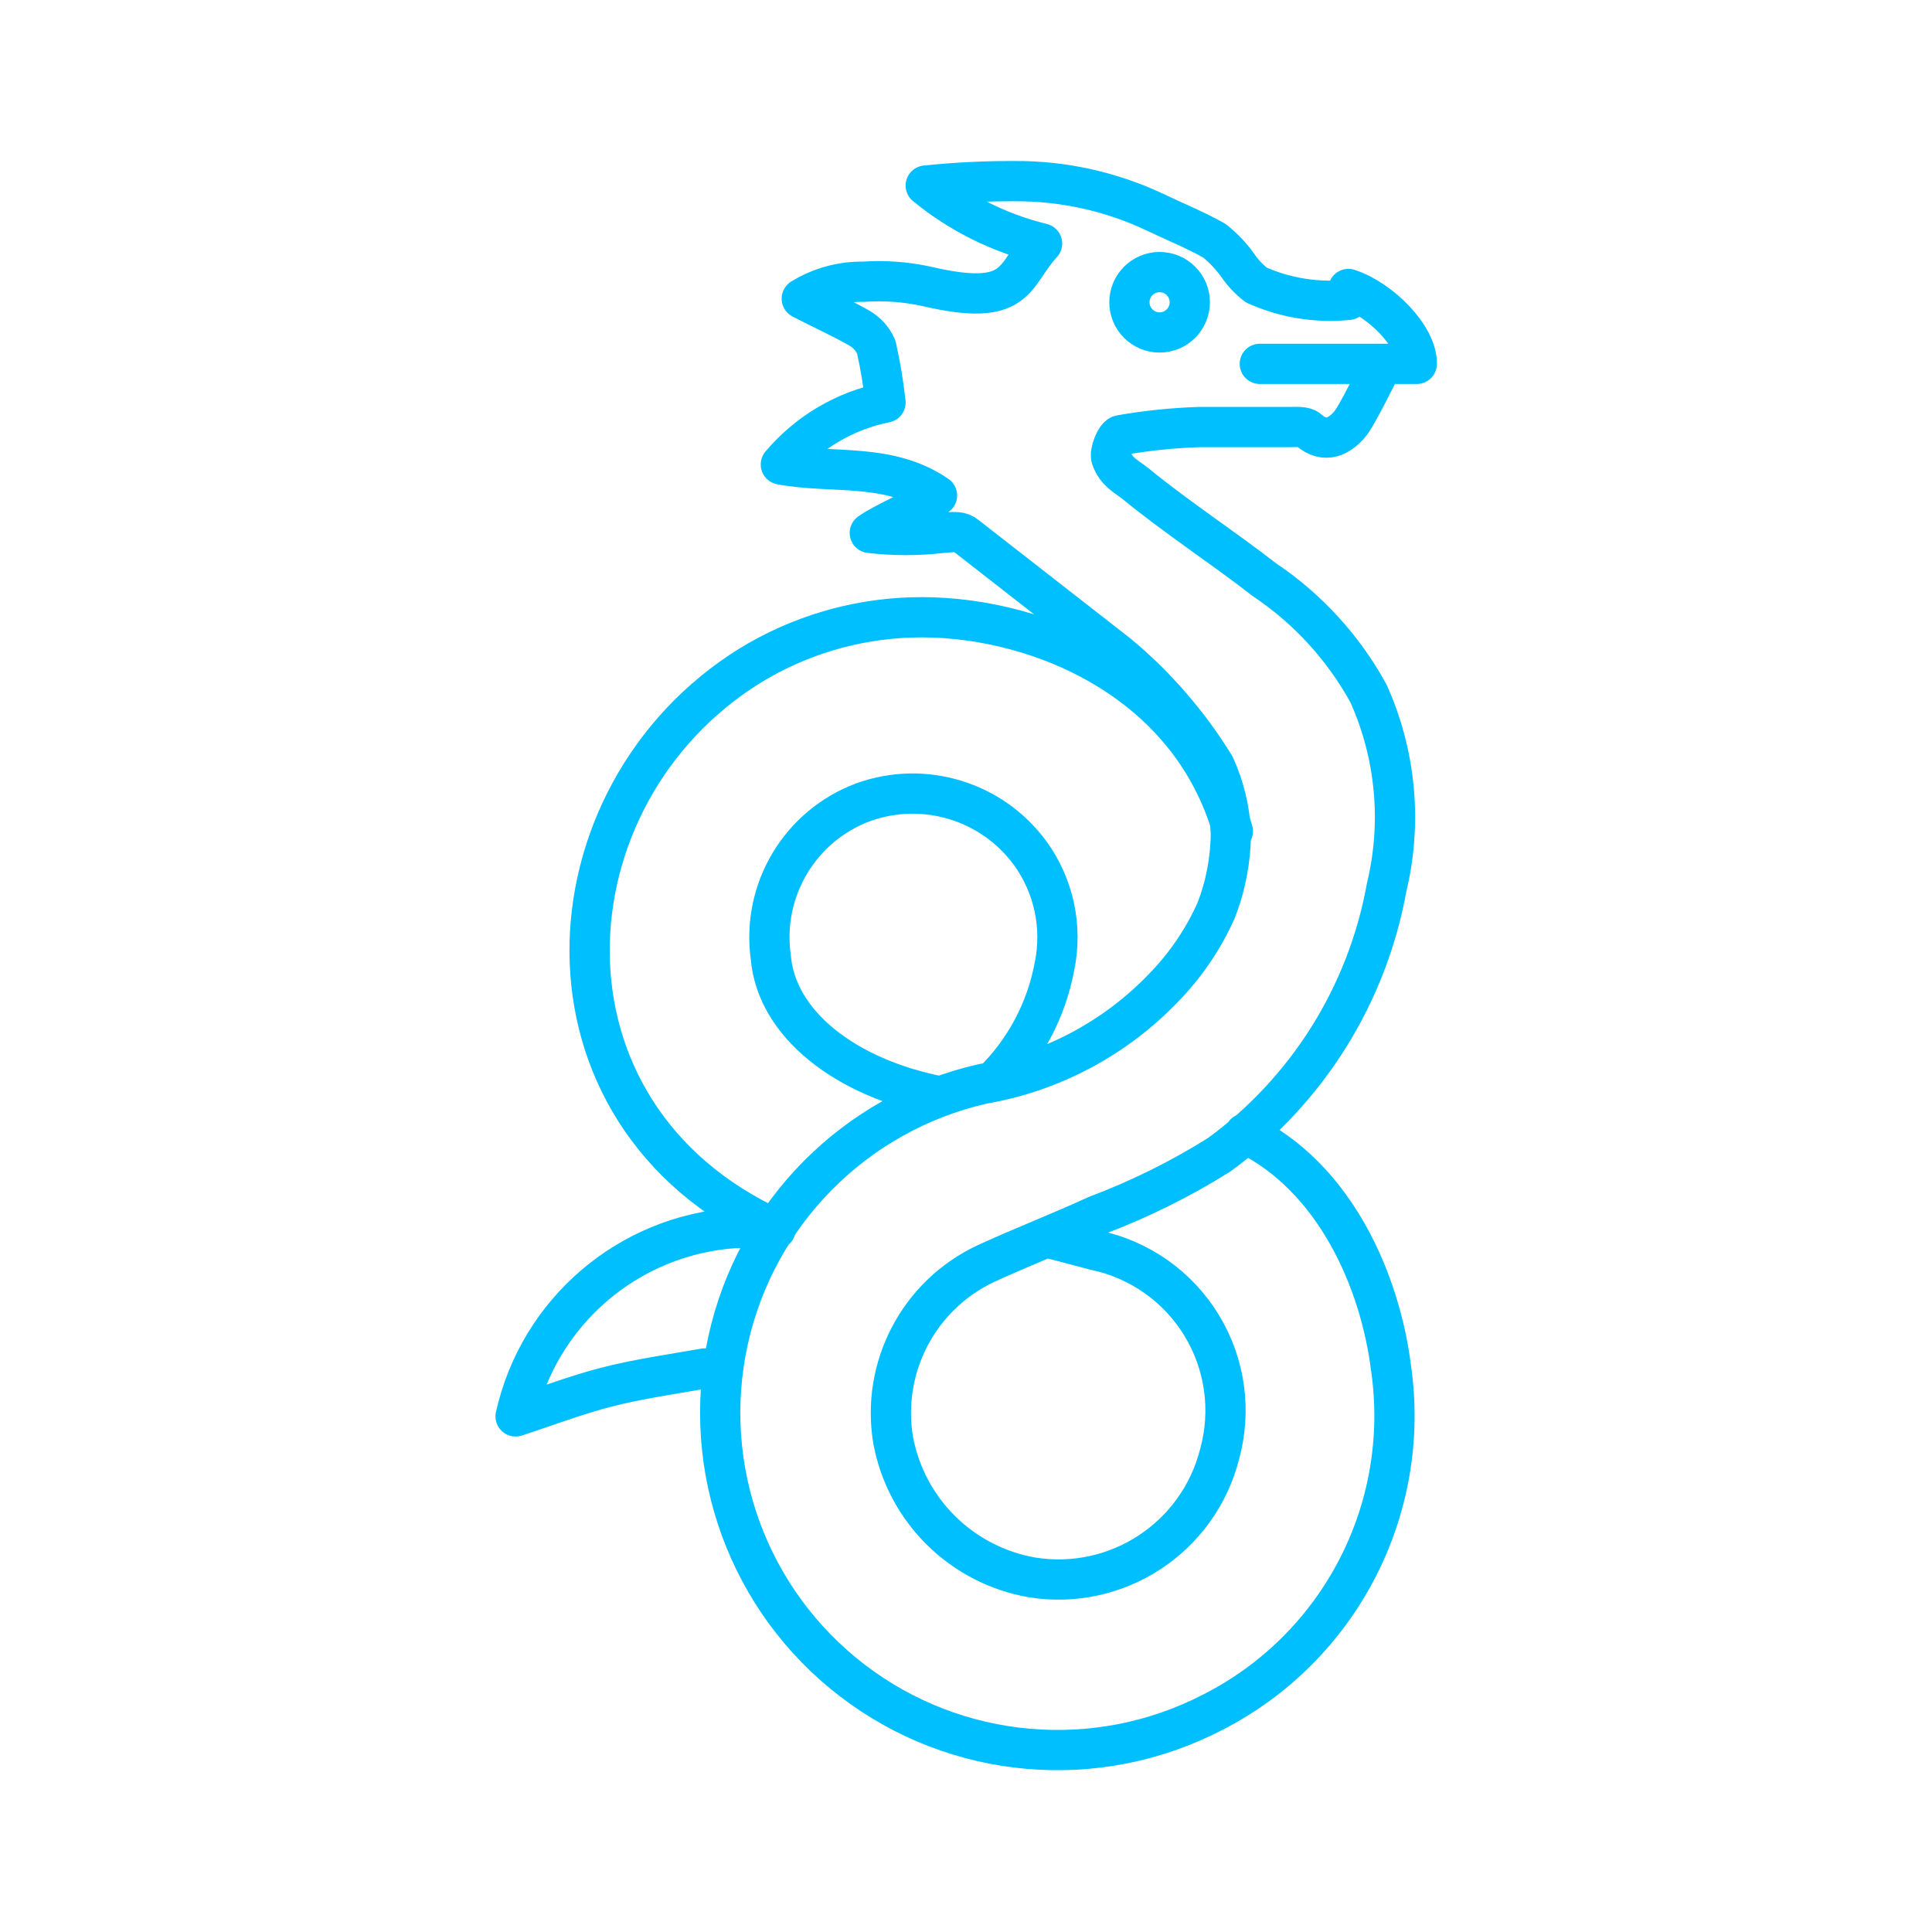
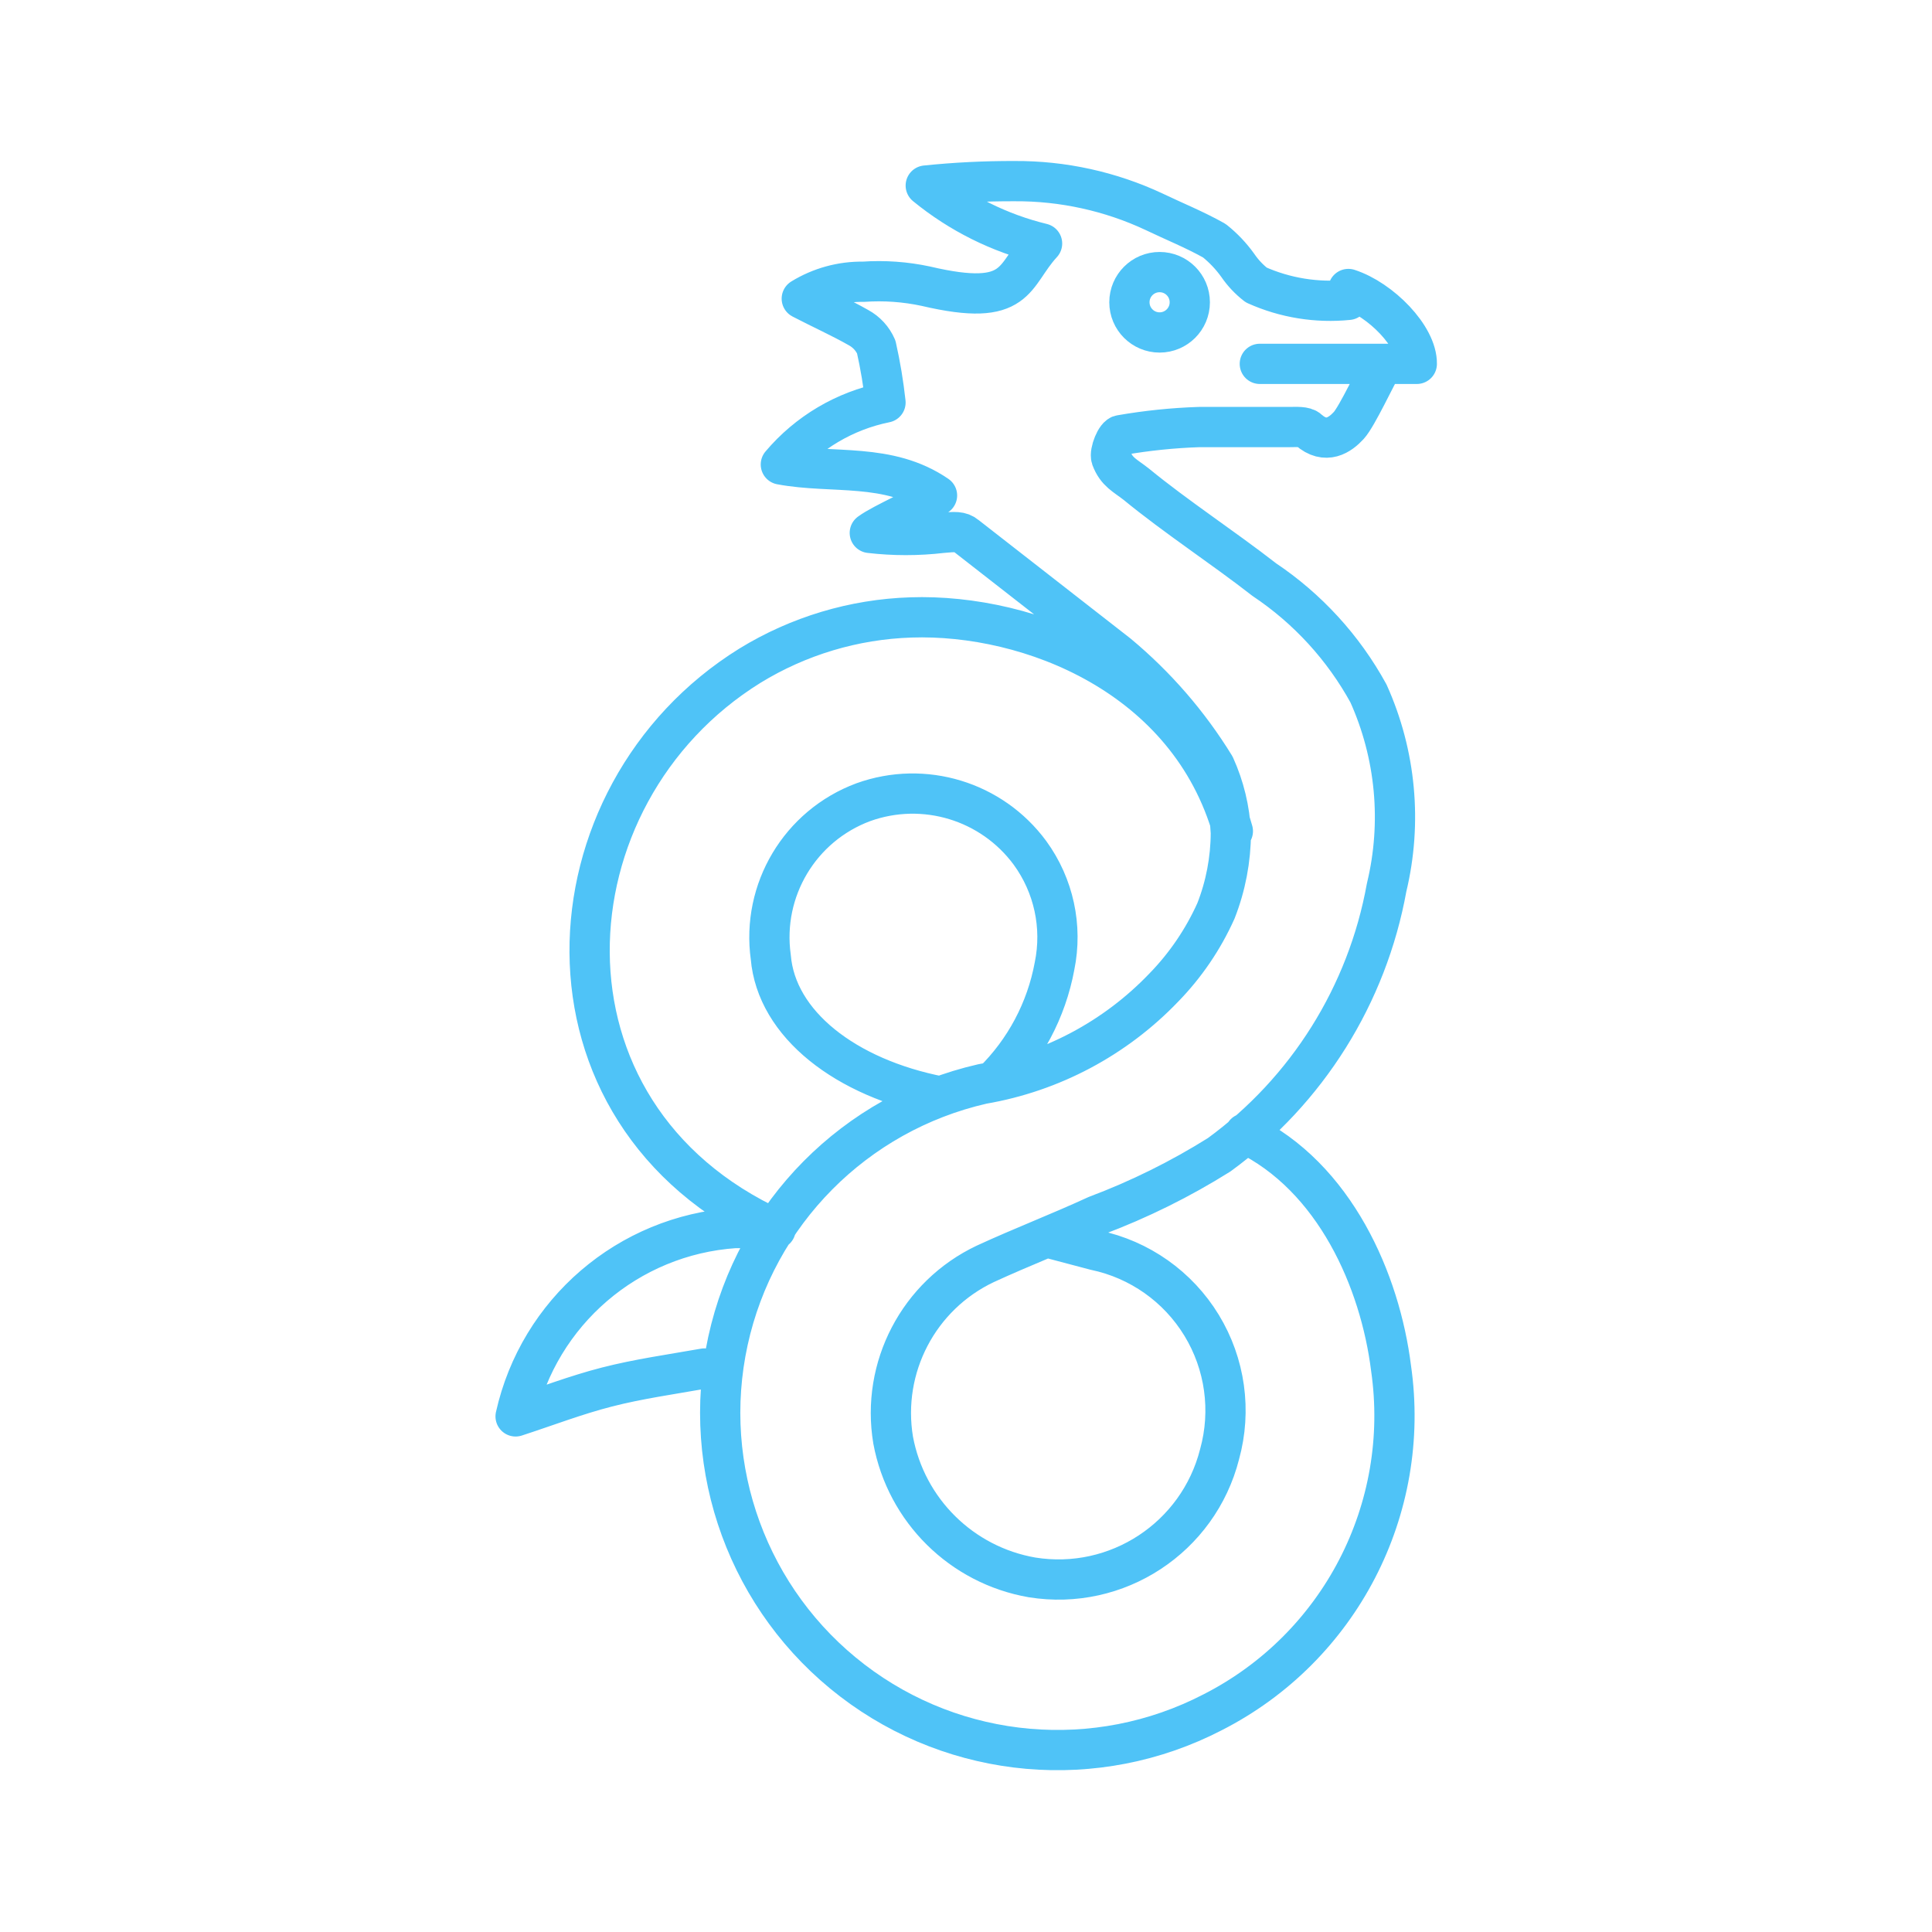
- <svg xmlns="http://www.w3.org/2000/svg" width="800px" height="800px" viewBox="0 0 48 48" id="Layer_2" data-name="Layer 2" fill="#000000">
-   <g id="SVGRepo_bgCarrier" stroke-width="0" />
-   <g id="SVGRepo_tracerCarrier" stroke-linecap="round" stroke-linejoin="round" />
-   <g id="SVGRepo_iconCarrier">
-     <defs>
-       <style>.cls-1{fill:none;stroke:#00bfff;stroke-linecap:round;stroke-linejoin:round;}</style>
-     </defs>
-     <path class="cls-1" d="M30.93,28.16c2.24,1.08,3.36,3.67,3.63,5.83a8.27,8.27,0,0,1-4.43,8.55,8.38,8.38,0,1,1-5.72-15.61,8.14,8.14,0,0,0,4.5-2.39,6.61,6.61,0,0,0,1.3-1.91,5.35,5.35,0,0,0,.37-1.94,4.54,4.54,0,0,0-.4-1.66,11.31,11.31,0,0,0-2.41-2.78L24,13.31c-.13-.11-.28-.1-.6-.07a7.7,7.7,0,0,1-1.79,0c.34-.25,1.27-.63,1.67-.93-1.21-.83-2.6-.53-3.88-.77A4.6,4.6,0,0,1,22,10a12.41,12.41,0,0,0-.23-1.38,1,1,0,0,0-.44-.48c-.44-.25-.91-.46-1.41-.72A2.84,2.84,0,0,1,21.45,7,5.57,5.57,0,0,1,23,7.11c2.34.55,2.15-.26,2.89-1.06A7.27,7.27,0,0,1,23,4.61a20.83,20.83,0,0,1,2.21-.11h0a8.06,8.06,0,0,1,3.46.76c.5.24,1,.44,1.5.72a3.07,3.07,0,0,1,.58.61,2.17,2.17,0,0,0,.46.49,4.49,4.49,0,0,0,2.29.37c0-.09,0-.17,0-.27.8.26,1.71,1.18,1.7,1.86H31.3c-.14,0,2.88,0,3.06,0-.16.26-.64,1.3-.85,1.53s-.57.49-1,.11c-.09-.09-.31-.07-.48-.07-.74,0-1.49,0-2.24,0a14,14,0,0,0-1.94.2c-.12,0-.29.42-.24.57.13.35.34.43.62.65,1,.82,2.14,1.56,3.18,2.37A8.07,8.07,0,0,1,34,17.23a7.48,7.48,0,0,1,.45,4.82,10.54,10.54,0,0,1-4.16,6.64,17,17,0,0,1-3.05,1.51c-.91.42-1.85.78-2.76,1.2a4.1,4.1,0,0,0-2.29,4.38,4.25,4.25,0,0,0,3.45,3.41,4.13,4.13,0,0,0,4.66-3.06,4.07,4.07,0,0,0-3.09-5.07L26,30.74m-1.33-3.86A5.41,5.41,0,0,0,26.2,24a3.56,3.56,0,0,0-.61-2.81,3.62,3.62,0,0,0-4.14-1.26,3.58,3.58,0,0,0-2.3,3.85c.14,1.66,1.85,3,4.21,3.46m-4.09,3.3c-6.3-2.87-5.81-10.79-.64-14a8.15,8.15,0,0,1,4-1.2h0c2.95-.1,6.91,1.45,8,5.31M17.5,34c-.85.15-1.64.26-2.42.46s-1.5.48-2.27.73a6,6,0,0,1,5.45-4.68h0c.16,0,.85,0,1,0" />
-     <circle class="cls-1" cx="28.81" cy="7.51" r="0.75" />
-   </g>
+ <svg xmlns="http://www.w3.org/2000/svg" width="800px" height="800px" viewBox="0 0 48 48" fill="none">
+   <path fill="none" stroke="#4FC3F7" stroke-linecap="round" stroke-linejoin="round" d="M30.93,28.16c2.24,1.08,3.36,3.67,3.63,5.83a8.27,8.27,0,0,1-4.43,8.55,8.38,8.38,0,1,1-5.72-15.61,8.14,8.14,0,0,0,4.5-2.39,6.61,6.61,0,0,0,1.3-1.91,5.35,5.35,0,0,0,.37-1.94,4.54,4.54,0,0,0-.4-1.66,11.31,11.31,0,0,0-2.41-2.78L24,13.31c-.13-.11-.28-.1-.6-.07a7.7,7.7,0,0,1-1.79,0c.34-.25,1.27-.63,1.67-.93-1.21-.83-2.6-.53-3.88-.77A4.6,4.6,0,0,1,22,10a12.41,12.41,0,0,0-.23-1.38,1,1,0,0,0-.44-.48c-.44-.25-.91-.46-1.41-.72A2.84,2.84,0,0,1,21.45,7,5.57,5.57,0,0,1,23,7.11c2.34.55,2.15-.26,2.89-1.06A7.27,7.27,0,0,1,23,4.61a20.83,20.83,0,0,1,2.21-.11h0a8.06,8.06,0,0,1,3.46.76c.5.24,1,.44,1.5.72a3.07,3.07,0,0,1,.58.61,2.17,2.17,0,0,0,.46.49,4.49,4.49,0,0,0,2.29.37c0-.09,0-.17,0-.27.8.26,1.71,1.18,1.7,1.86H31.3c-.14,0,2.88,0,3.06,0-.16.26-.64,1.3-.85,1.53s-.57.49-1,.11c-.09-.09-.31-.07-.48-.07-.74,0-1.49,0-2.24,0a14,14,0,0,0-1.94.2c-.12,0-.29.42-.24.57.13.35.34.43.62.65,1,.82,2.14,1.56,3.18,2.37A8.07,8.07,0,0,1,34,17.23a7.48,7.48,0,0,1,.45,4.82,10.54,10.54,0,0,1-4.16,6.64,17,17,0,0,1-3.05,1.51c-.91.42-1.85.78-2.76,1.2a4.1,4.1,0,0,0-2.29,4.38,4.25,4.25,0,0,0,3.45,3.41,4.13,4.13,0,0,0,4.66-3.06,4.07,4.07,0,0,0-3.09-5.07L26,30.74m-1.33-3.86A5.41,5.41,0,0,0,26.2,24a3.56,3.56,0,0,0-.61-2.81,3.62,3.62,0,0,0-4.14-1.26,3.58,3.58,0,0,0-2.3,3.85c.14,1.66,1.85,3,4.21,3.46m-4.09,3.3c-6.3-2.87-5.81-10.79-.64-14a8.15,8.15,0,0,1,4-1.2h0c2.95-.1,6.91,1.45,8,5.31M17.5,34c-.85.15-1.64.26-2.42.46s-1.5.48-2.27.73a6,6,0,0,1,5.45-4.68h0c.16,0,.85,0,1,0" />
+   <circle fill="none" stroke="#4FC3F7" stroke-linecap="round" stroke-linejoin="round" cx="28.81" cy="7.51" r="0.75" />
</svg>
